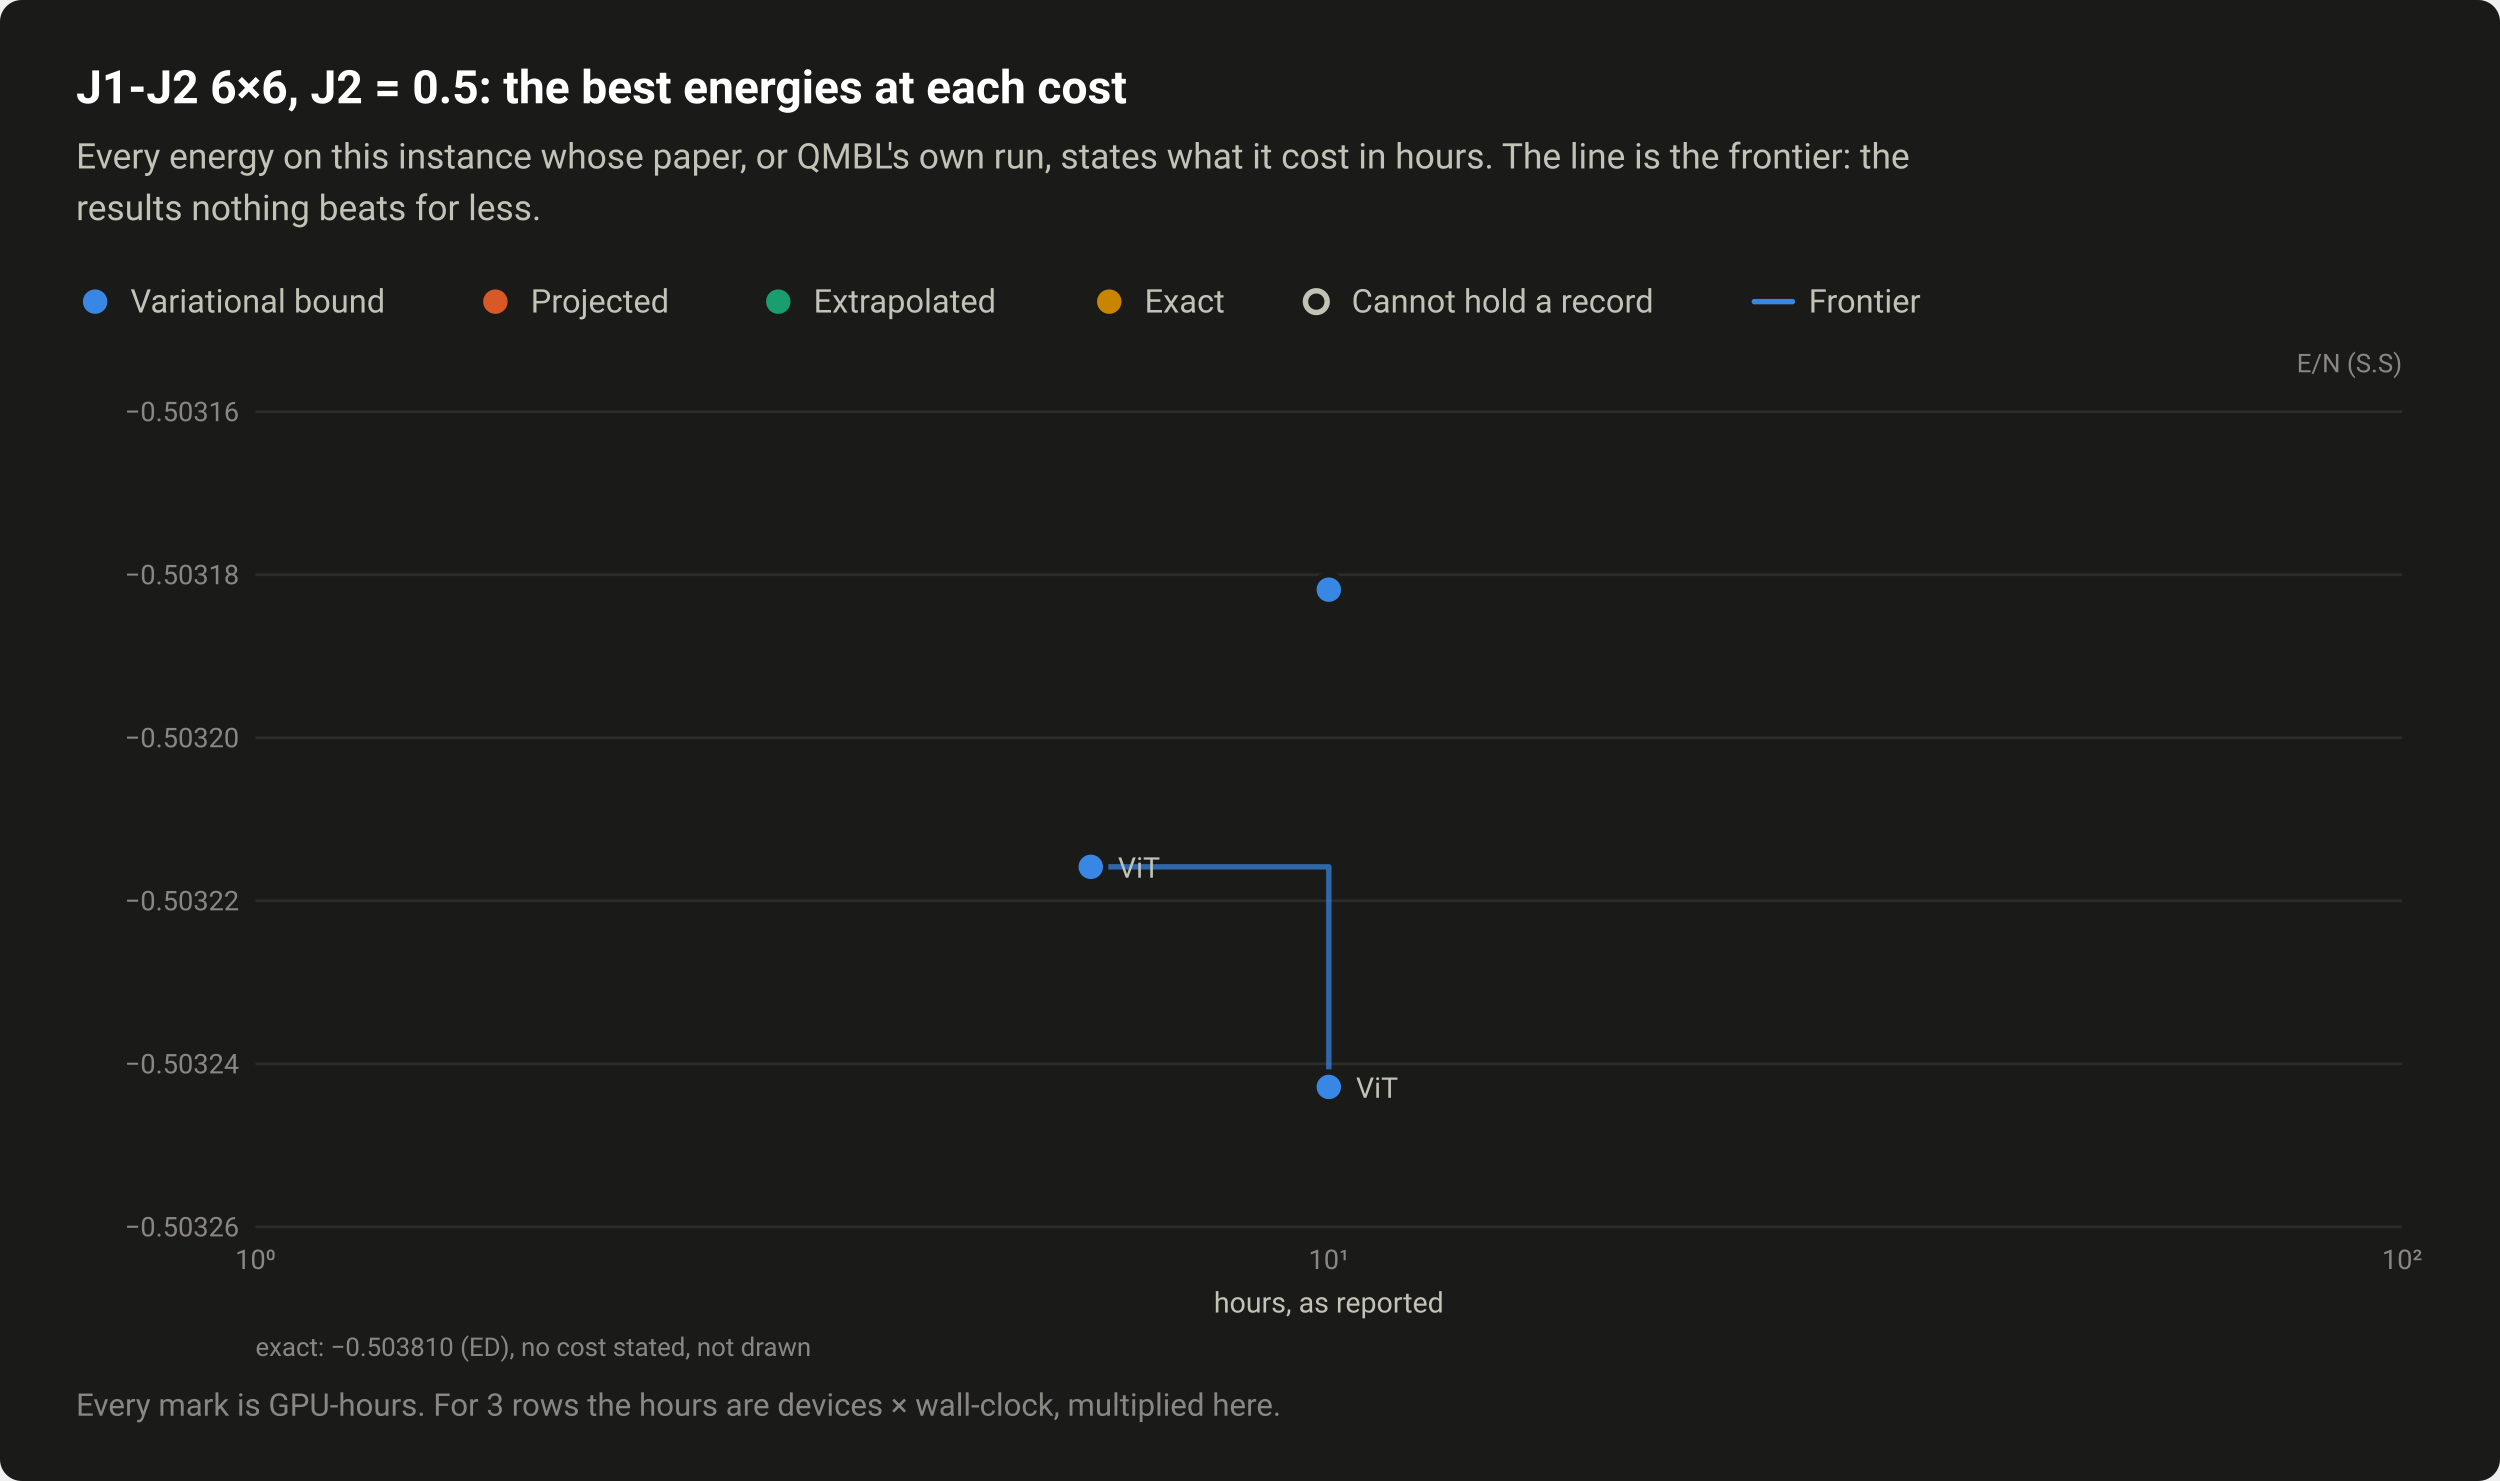
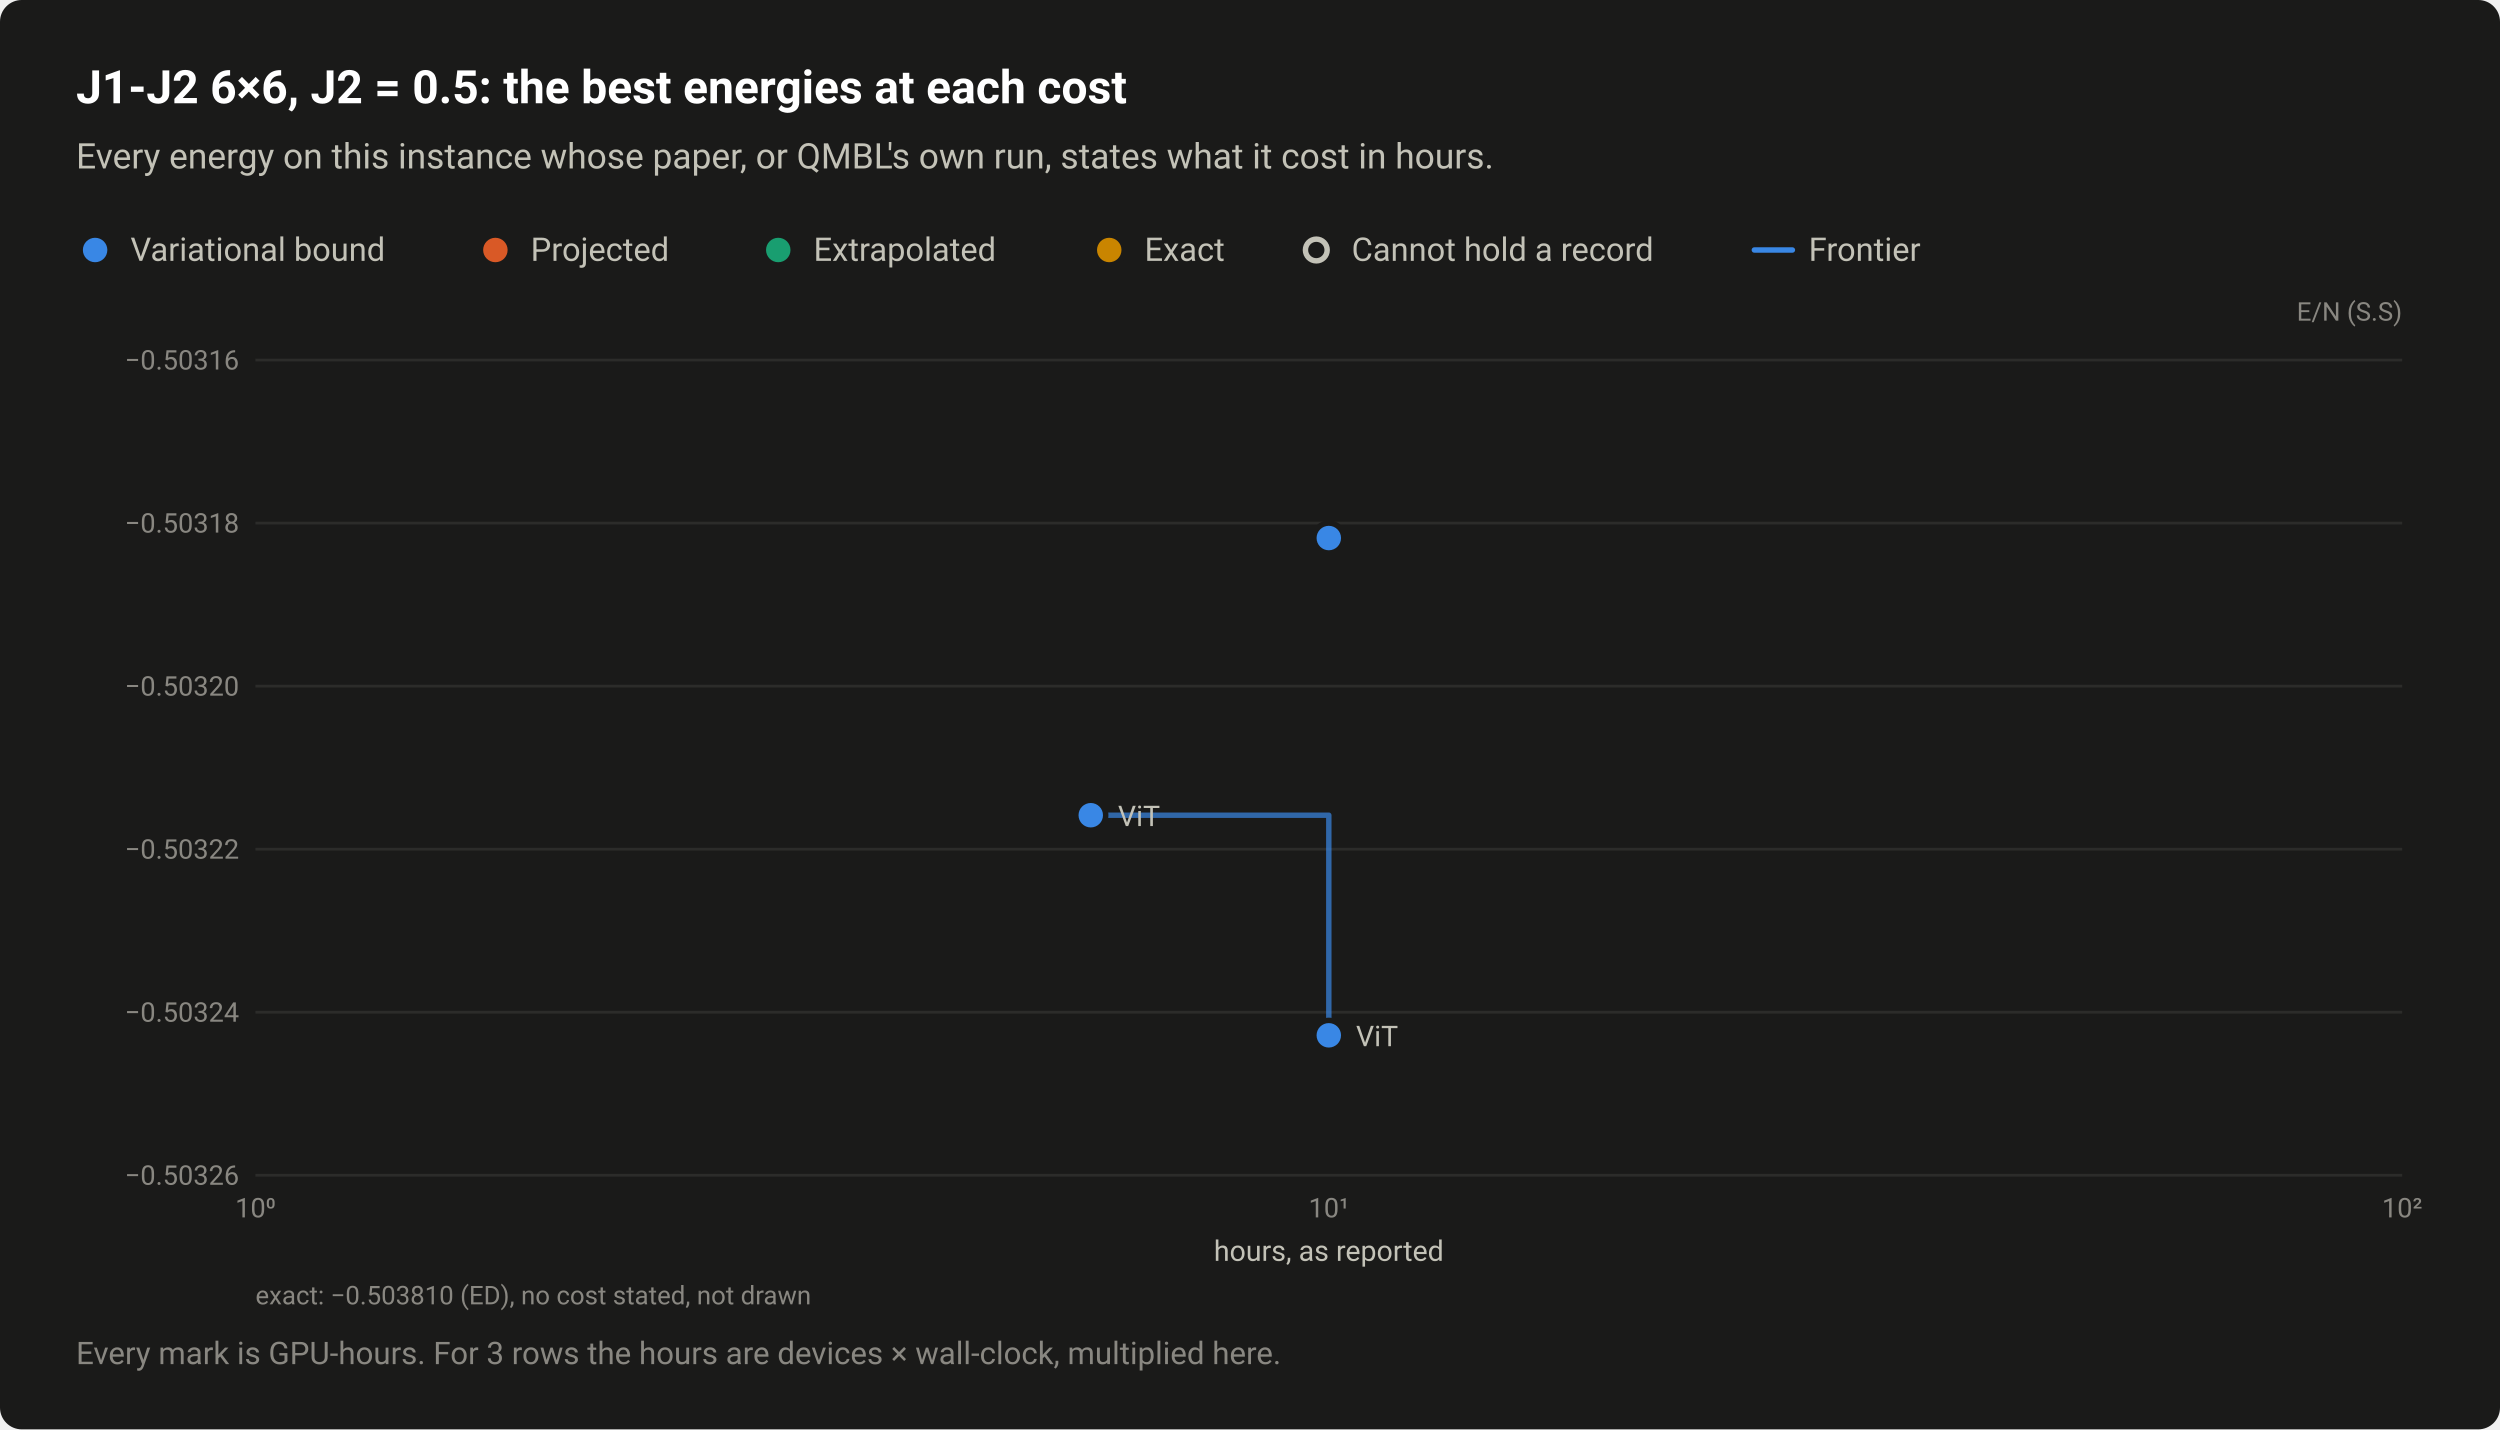
- <svg xmlns="http://www.w3.org/2000/svg" width="920" height="545" viewBox="0 0 920 545" role="img" aria-labelledby="title desc">
+ <svg xmlns="http://www.w3.org/2000/svg" width="920" height="526" viewBox="0 0 920 526" role="img" aria-labelledby="title desc">
  <style>text{font-family:system-ui,-apple-system,"Segoe UI",Roboto,"Helvetica Neue",Arial,sans-serif}</style>
-   <rect width="920" height="545" rx="8" fill="#1a1a19" />
+   <rect width="920" height="526" rx="8" fill="#1a1a19" />
  <text x="28" y="38" font-size="17" fill="#ffffff" font-weight="600">J1-J2 6×6, J2 = 0.5: the best energies at each cost</text>
-   <text x="28" y="62" font-size="13" fill="#c3c2b7">Every energy on this instance whose paper, or QMBL's own run, states what it cost in hours. The line is the frontier: the</text>
-   <text x="28" y="81" font-size="13" fill="#c3c2b7">results nothing beats for less.</text>
-   <circle cx="35" cy="111" r="6.5" fill="#1a1a19" />
-   <circle cx="35" cy="111" r="4.5" fill="#3987e5" />
-   <text x="48" y="115" font-size="12" fill="#c3c2b7">Variational bound</text>
-   <circle cx="182.3" cy="111" r="6.5" fill="#1a1a19" />
-   <circle cx="182.3" cy="111" r="4.5" fill="#d95926" />
-   <text x="195.3" y="115" font-size="12" fill="#c3c2b7">Projected</text>
-   <circle cx="286.4" cy="111" r="6.5" fill="#1a1a19" />
-   <circle cx="286.4" cy="111" r="4.5" fill="#199e70" />
-   <text x="299.4" y="115" font-size="12" fill="#c3c2b7">Extrapolated</text>
-   <circle cx="408.2" cy="111" r="6.5" fill="#1a1a19" />
-   <circle cx="408.2" cy="111" r="4.5" fill="#c98500" />
-   <text x="421.2" y="115" font-size="12" fill="#c3c2b7">Exact</text>
-   <circle cx="484.4" cy="111" r="6.5" fill="#1a1a19" />
-   <circle cx="484.4" cy="111" r="4" fill="#1a1a19" stroke="#c3c2b7" stroke-width="2" />
-   <text x="497.4" y="115" font-size="12" fill="#c3c2b7">Cannot hold a record</text>
-   <path d="M645.6 111H659.6" stroke="#3987e5" stroke-width="2" stroke-linecap="round" />
-   <text x="665.6" y="115" font-size="12" fill="#c3c2b7">Frontier</text>
-   <text x="884" y="137" font-size="9.5" fill="#898781" text-anchor="end">E/N (S.S)</text>
-   <path d="M94 451.5H884" stroke="#2c2c2a" stroke-width="1" />
-   <text x="88" y="455" font-size="10" fill="#898781" text-anchor="end" style="font-variant-numeric:tabular-nums">−0.50326</text>
-   <path d="M94 391.5H884" stroke="#2c2c2a" stroke-width="1" />
-   <text x="88" y="395" font-size="10" fill="#898781" text-anchor="end" style="font-variant-numeric:tabular-nums">−0.50324</text>
-   <path d="M94 331.5H884" stroke="#2c2c2a" stroke-width="1" />
-   <text x="88" y="335" font-size="10" fill="#898781" text-anchor="end" style="font-variant-numeric:tabular-nums">−0.50322</text>
-   <path d="M94 271.5H884" stroke="#2c2c2a" stroke-width="1" />
-   <text x="88" y="275" font-size="10" fill="#898781" text-anchor="end" style="font-variant-numeric:tabular-nums">−0.50320</text>
-   <path d="M94 211.5H884" stroke="#2c2c2a" stroke-width="1" />
-   <text x="88" y="215" font-size="10" fill="#898781" text-anchor="end" style="font-variant-numeric:tabular-nums">−0.50318</text>
-   <path d="M94 151.5H884" stroke="#2c2c2a" stroke-width="1" />
-   <text x="88" y="155" font-size="10" fill="#898781" text-anchor="end" style="font-variant-numeric:tabular-nums">−0.50316</text>
-   <text x="94" y="467" font-size="10" fill="#898781" text-anchor="middle" style="font-variant-numeric:tabular-nums">10⁰</text>
-   <text x="489" y="467" font-size="10" fill="#898781" text-anchor="middle" style="font-variant-numeric:tabular-nums">10¹</text>
-   <text x="884" y="467" font-size="10" fill="#898781" text-anchor="middle" style="font-variant-numeric:tabular-nums">10²</text>
-   <path d="M401.4 319H489V400" fill="none" stroke="#3987e5" stroke-width="2" stroke-linejoin="round" stroke-linecap="round" opacity="0.7" />
+   <text x="28" y="62" font-size="13" fill="#c3c2b7">Every energy on this instance whose paper, or QMBL's own run, states what it cost in hours.</text>
+   <circle cx="35" cy="92" r="6.5" fill="#1a1a19" />
+   <circle cx="35" cy="92" r="4.5" fill="#3987e5" />
+   <text x="48" y="96" font-size="12" fill="#c3c2b7">Variational bound</text>
+   <circle cx="182.3" cy="92" r="6.5" fill="#1a1a19" />
+   <circle cx="182.3" cy="92" r="4.5" fill="#d95926" />
+   <text x="195.3" y="96" font-size="12" fill="#c3c2b7">Projected</text>
+   <circle cx="286.4" cy="92" r="6.5" fill="#1a1a19" />
+   <circle cx="286.4" cy="92" r="4.5" fill="#199e70" />
+   <text x="299.4" y="96" font-size="12" fill="#c3c2b7">Extrapolated</text>
+   <circle cx="408.2" cy="92" r="6.5" fill="#1a1a19" />
+   <circle cx="408.2" cy="92" r="4.5" fill="#c98500" />
+   <text x="421.2" y="96" font-size="12" fill="#c3c2b7">Exact</text>
+   <circle cx="484.4" cy="92" r="6.5" fill="#1a1a19" />
+   <circle cx="484.4" cy="92" r="4" fill="#1a1a19" stroke="#c3c2b7" stroke-width="2" />
+   <text x="497.4" y="96" font-size="12" fill="#c3c2b7">Cannot hold a record</text>
+   <path d="M645.6 92H659.6" stroke="#3987e5" stroke-width="2" stroke-linecap="round" />
+   <text x="665.6" y="96" font-size="12" fill="#c3c2b7">Frontier</text>
+   <text x="884" y="118" font-size="9.5" fill="#898781" text-anchor="end">E/N (S.S)</text>
+   <path d="M94 432.5H884" stroke="#2c2c2a" stroke-width="1" />
+   <text x="88" y="436" font-size="10" fill="#898781" text-anchor="end" style="font-variant-numeric:tabular-nums">−0.50326</text>
+   <path d="M94 372.5H884" stroke="#2c2c2a" stroke-width="1" />
+   <text x="88" y="376" font-size="10" fill="#898781" text-anchor="end" style="font-variant-numeric:tabular-nums">−0.50324</text>
+   <path d="M94 312.5H884" stroke="#2c2c2a" stroke-width="1" />
+   <text x="88" y="316" font-size="10" fill="#898781" text-anchor="end" style="font-variant-numeric:tabular-nums">−0.50322</text>
+   <path d="M94 252.5H884" stroke="#2c2c2a" stroke-width="1" />
+   <text x="88" y="256" font-size="10" fill="#898781" text-anchor="end" style="font-variant-numeric:tabular-nums">−0.50320</text>
+   <path d="M94 192.5H884" stroke="#2c2c2a" stroke-width="1" />
+   <text x="88" y="196" font-size="10" fill="#898781" text-anchor="end" style="font-variant-numeric:tabular-nums">−0.50318</text>
+   <path d="M94 132.5H884" stroke="#2c2c2a" stroke-width="1" />
+   <text x="88" y="136" font-size="10" fill="#898781" text-anchor="end" style="font-variant-numeric:tabular-nums">−0.50316</text>
+   <text x="94" y="448" font-size="10" fill="#898781" text-anchor="middle" style="font-variant-numeric:tabular-nums">10⁰</text>
+   <text x="489" y="448" font-size="10" fill="#898781" text-anchor="middle" style="font-variant-numeric:tabular-nums">10¹</text>
+   <text x="884" y="448" font-size="10" fill="#898781" text-anchor="middle" style="font-variant-numeric:tabular-nums">10²</text>
+   <path d="M401.4 300H489V381" fill="none" stroke="#3987e5" stroke-width="2" stroke-linejoin="round" stroke-linecap="round" opacity="0.7" />
  <a class="pt" href="/instances/#r-J1J2_square_36_P_0_5-032ac67d">
-     <circle cx="489" cy="217" r="6.5" fill="#1a1a19" />
-     <circle cx="489" cy="217" r="4.5" fill="#3987e5" />
+     <circle cx="489" cy="198" r="6.5" fill="#1a1a19" />
+     <circle cx="489" cy="198" r="4.5" fill="#3987e5" />
  </a>
  <a class="pt" href="/instances/#r-J1J2_square_36_P_0_5-5988ccac">
-     <circle cx="489" cy="400" r="6.5" fill="#1a1a19" />
-     <circle cx="489" cy="400" r="4.5" fill="#3987e5" />
+     <circle cx="489" cy="381" r="6.5" fill="#1a1a19" />
+     <circle cx="489" cy="381" r="4.5" fill="#3987e5" />
  </a>
  <a class="pt" href="/instances/#r-J1J2_square_36_P_0_5-8caa8a73">
-     <circle cx="401.4" cy="319" r="6.5" fill="#1a1a19" />
-     <circle cx="401.4" cy="319" r="4.5" fill="#3987e5" />
+     <circle cx="401.4" cy="300" r="6.5" fill="#1a1a19" />
+     <circle cx="401.4" cy="300" r="4.5" fill="#3987e5" />
  </a>
-   <text x="411.4" y="323" font-size="10.5" fill="#c3c2b7" text-anchor="start">ViT</text>
-   <text x="499" y="404" font-size="10.5" fill="#c3c2b7" text-anchor="start">ViT</text>
-   <text x="489" y="483" font-size="10.5" fill="#c3c2b7" text-anchor="middle">hours, as reported</text>
-   <text x="94" y="499" font-size="9.5" fill="#898781">exact: −0.503810 (ED), no cost stated, not drawn</text>
-   <text x="28" y="521" font-size="11.5" fill="#898781">Every mark is GPU-hours. For 3 rows the hours are devices × wall-clock, multiplied here.</text>
+   <text x="411.4" y="304" font-size="10.5" fill="#c3c2b7" text-anchor="start">ViT</text>
+   <text x="499" y="385" font-size="10.5" fill="#c3c2b7" text-anchor="start">ViT</text>
+   <text x="489" y="464" font-size="10.5" fill="#c3c2b7" text-anchor="middle">hours, as reported</text>
+   <text x="94" y="480" font-size="9.5" fill="#898781">exact: −0.503810 (ED), no cost stated, not drawn</text>
+   <text x="28" y="502" font-size="11.5" fill="#898781">Every mark is GPU-hours. For 3 rows the hours are devices × wall-clock, multiplied here.</text>
</svg>
